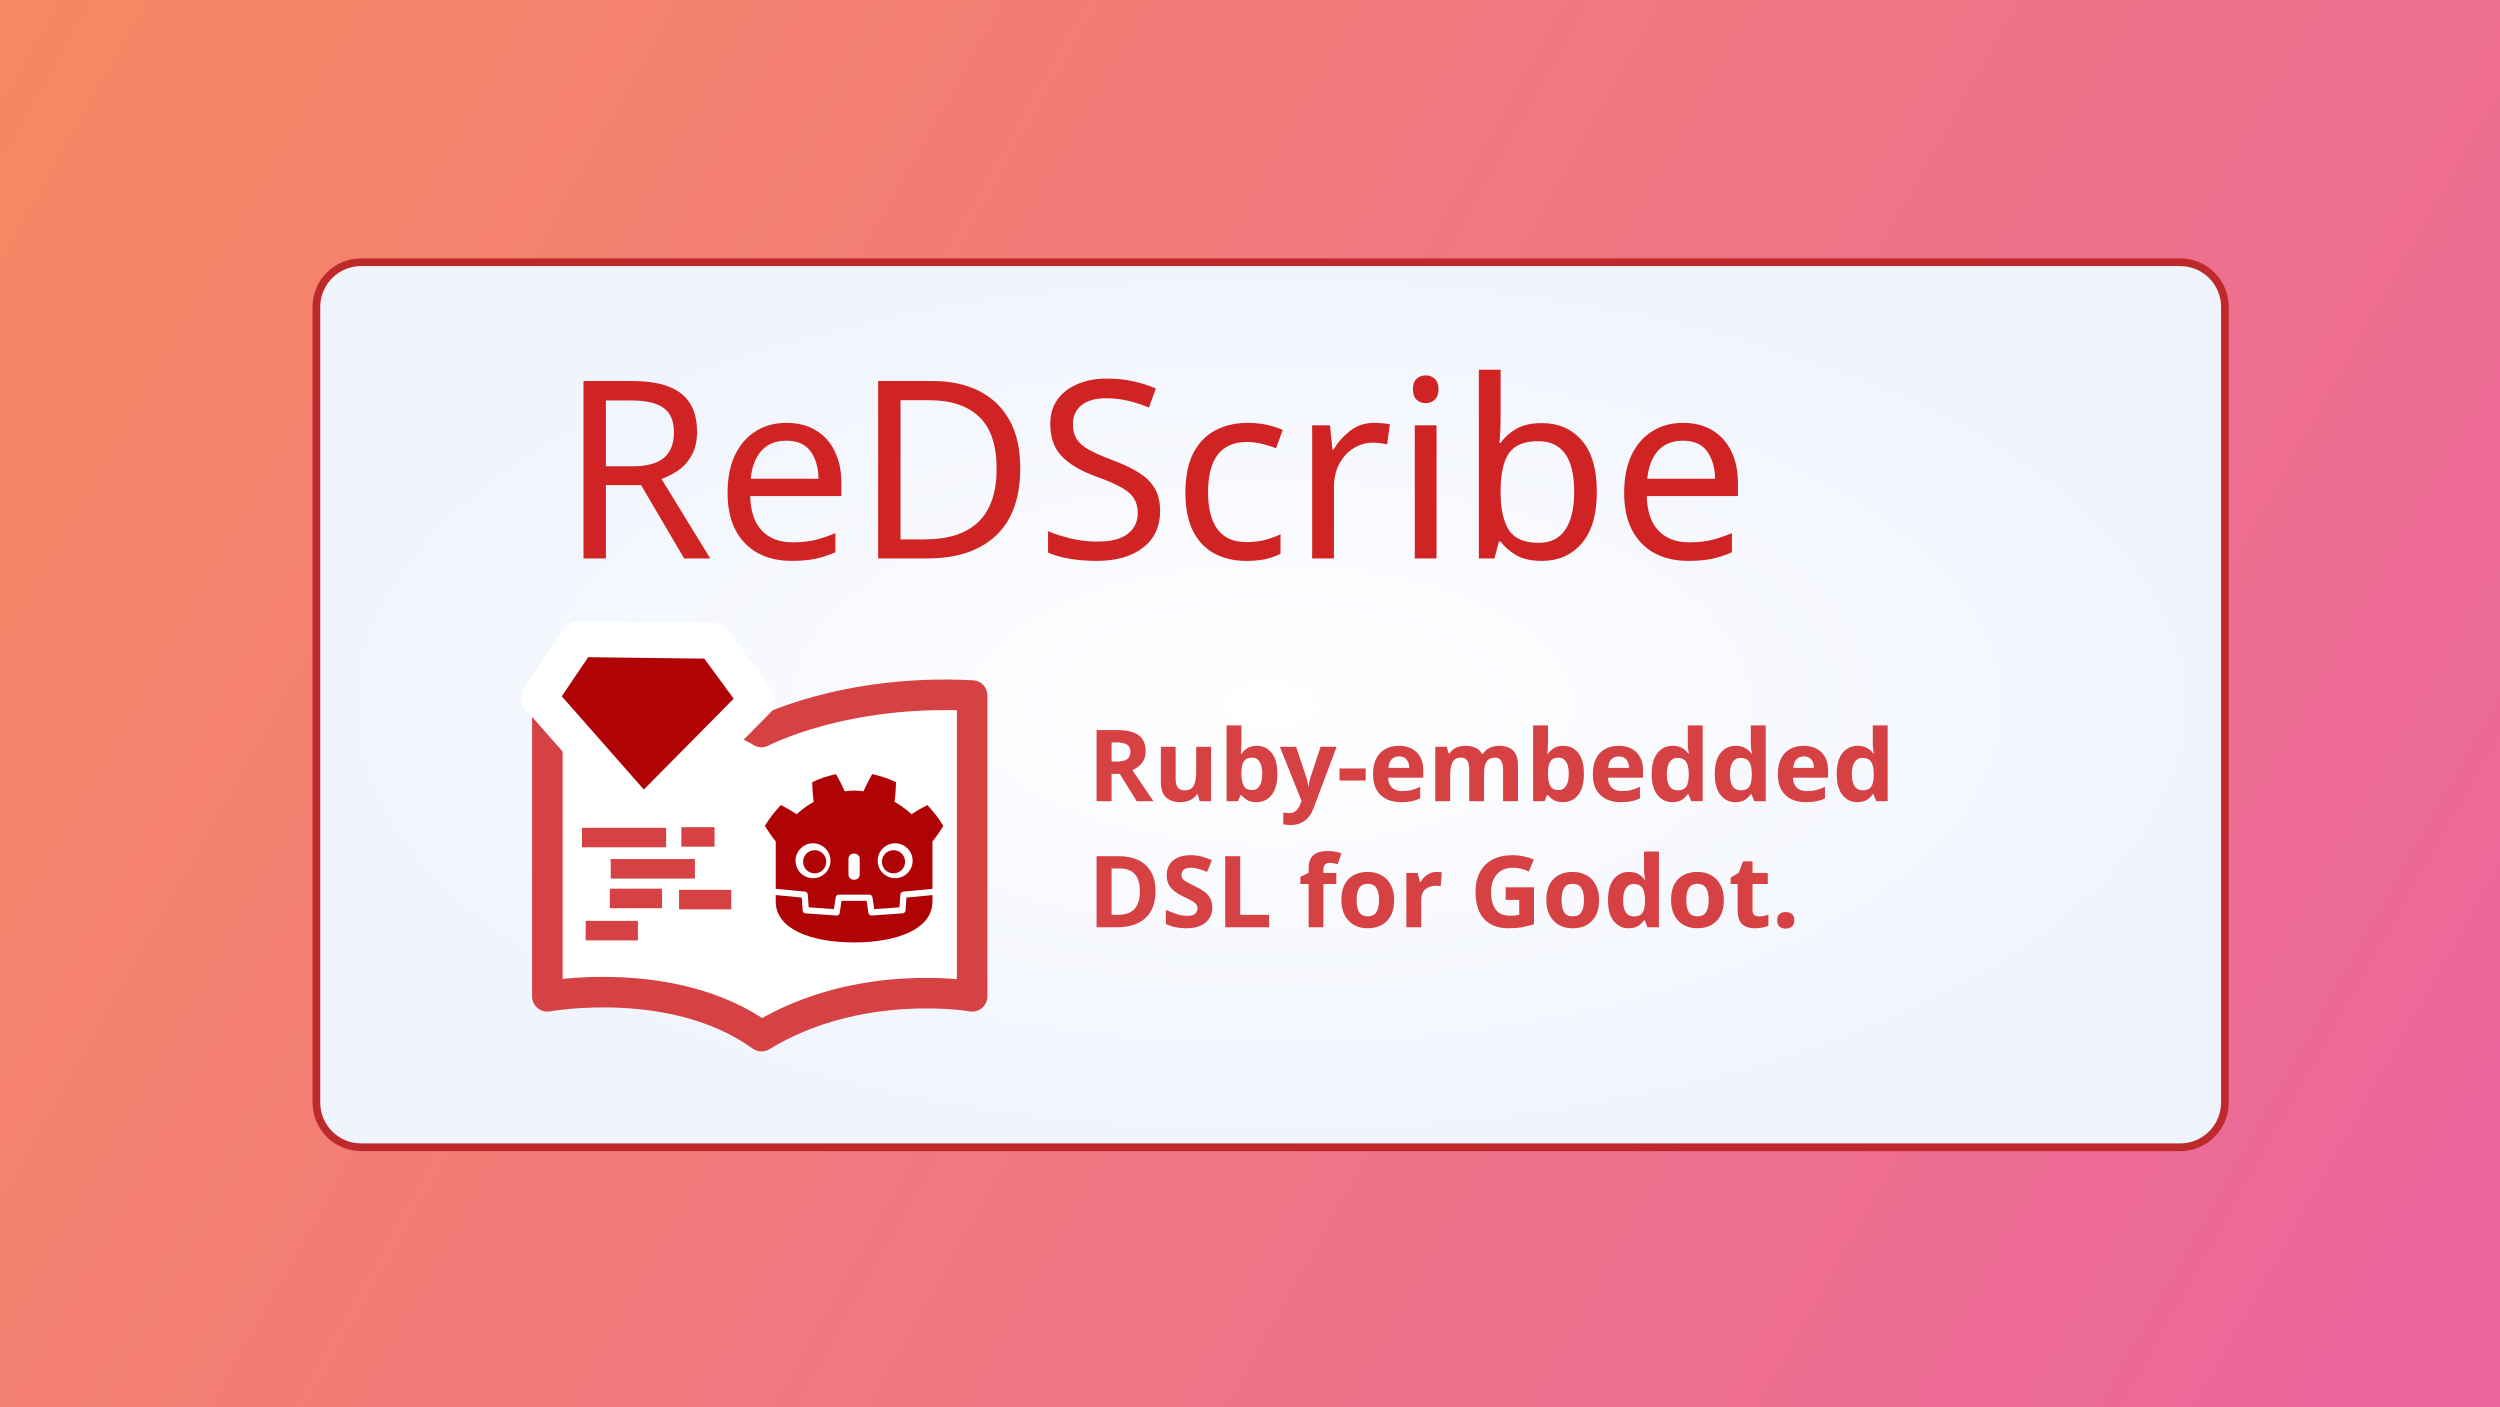
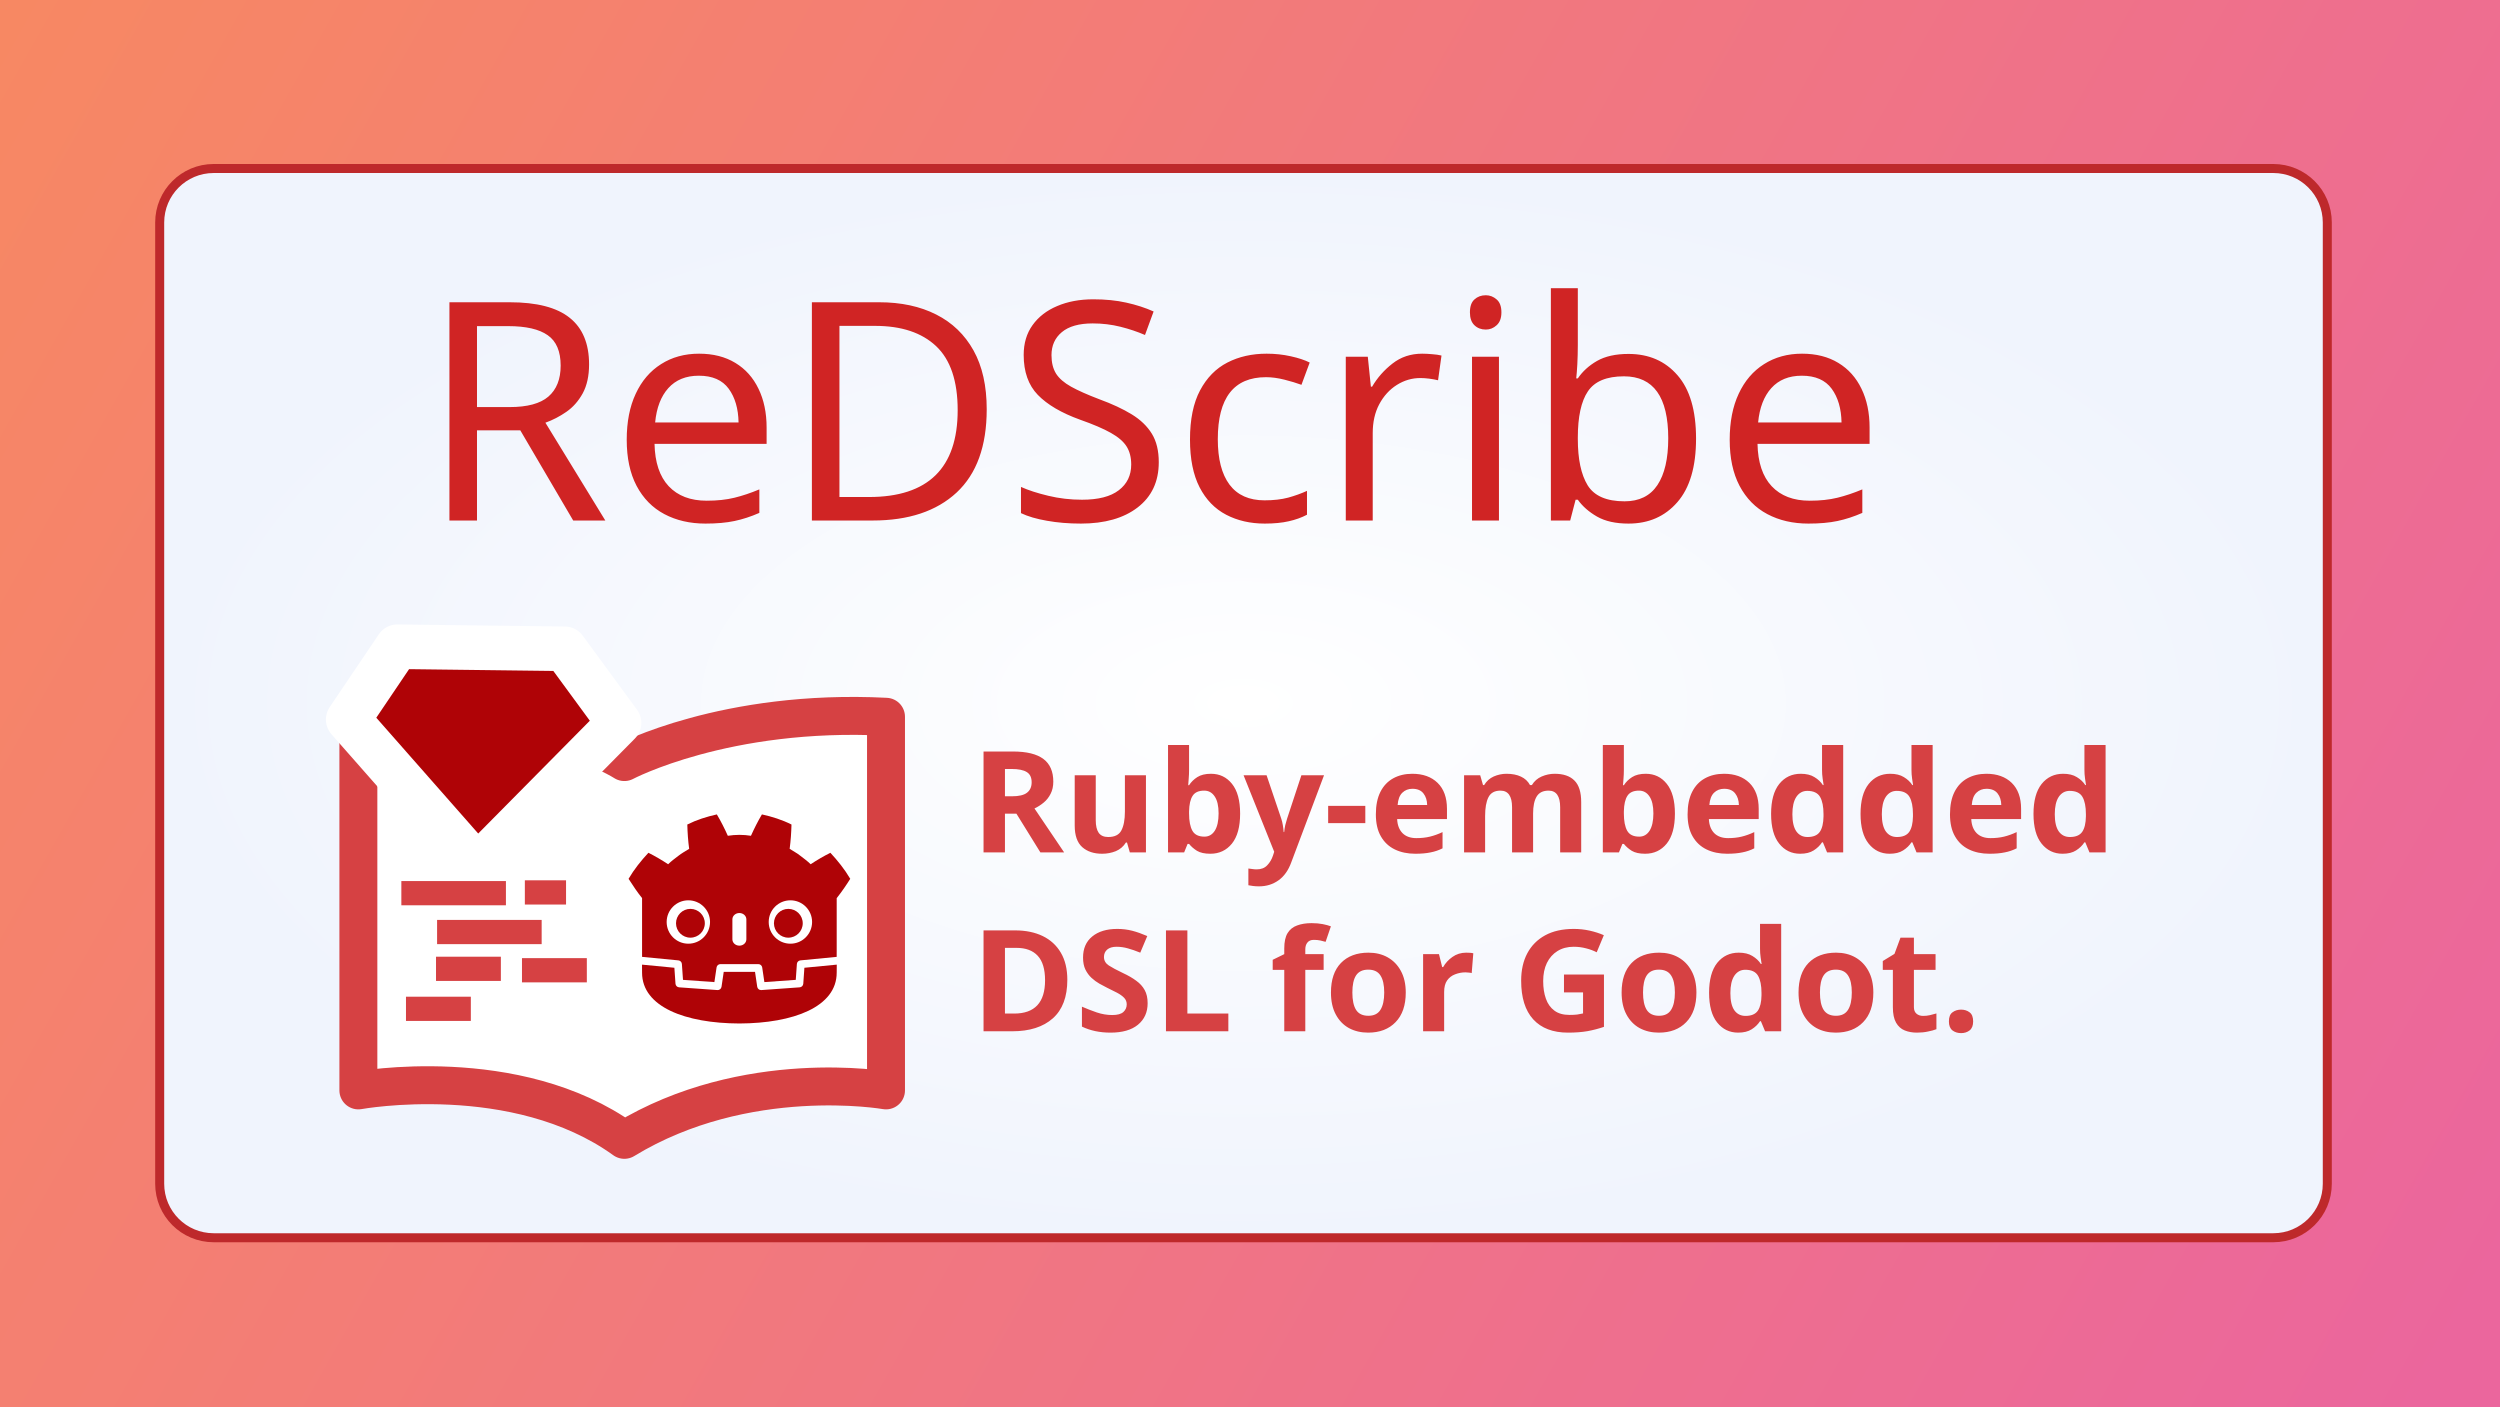
<svg xmlns="http://www.w3.org/2000/svg" xmlns:xlink="http://www.w3.org/1999/xlink" width="1200" height="675" viewBox="0 0 317.5 178.594" version="1.1" id="svg1" xml:space="preserve">
  <defs id="defs1">
    <linearGradient id="linearGradient9">
      <stop style="stop-color:#f78863;stop-opacity:1;" offset="0" id="stop8" />
      <stop style="stop-color:#eb669d;stop-opacity:1;" offset="1" id="stop9" />
    </linearGradient>
    <linearGradient id="linearGradient6">
      <stop style="stop-color:#ffffff;stop-opacity:1;" offset="0" id="stop6" />
      <stop style="stop-color:#f0f4fd;stop-opacity:1;" offset="1" id="stop7" />
    </linearGradient>
-     <radialGradient xlink:href="#linearGradient6" id="radialGradient7-4" cx="158.955" cy="88.676" fx="158.955" fy="88.676" r="160.741" gradientTransform="matrix(0.7545728,0,0,0.3501357,41.42941,58.45473)" gradientUnits="userSpaceOnUse" />
+     <radialGradient xlink:href="#linearGradient6" id="radialGradient7-4" cx="158.955" cy="88.676" fx="158.955" fy="88.676" r="160.741" gradientTransform="matrix(0.8570111,0,0,0.4230197,21.69699,51.7853)" gradientUnits="userSpaceOnUse" />
    <linearGradient xlink:href="#linearGradient9" id="linearGradient10" x1="2.067" y1="-1.24" x2="311.295" y2="173.218" gradientUnits="userSpaceOnUse" />
  </defs>
  <rect style="fill:url(#linearGradient10);stroke:#d64143;stroke-width:0.266;fill-opacity:1" id="rect6" width="321.216" height="182.724" x="-1.653" y="-1.653" />
-   <rect style="fill:url(#radialGradient7-4);stroke:#be292b;stroke-width:0.978;stroke-dasharray:none;stroke-opacity:1" id="rect6-4" width="242.382" height="112.398" x="40.182" y="33.304" ry="5.676" />
+   <rect style="fill:url(#radialGradient7-4);stroke:#be292b;stroke-width:1.145;stroke-dasharray:none;stroke-opacity:1" id="rect6-4" width="275.287" height="135.794" x="20.28" y="21.4" ry="6.857" />
  <g id="layer1">
-     <text xml:space="preserve" style="font-size:31.55px;font-family:'Leelawadee UI';-inkscape-font-specification:'Leelawadee UI, Normal';text-align:start;writing-mode:lr-tb;direction:ltr;text-anchor:start;fill:#d02424;fill-opacity:1;stroke-width:3.944;stroke-linejoin:round" x="71.044" y="70.921" id="text1">
-       <tspan id="tspan1" style="font-style:normal;font-variant:normal;font-weight:normal;font-stretch:normal;font-size:31.55px;font-family:Menlo;-inkscape-font-specification:'Menlo, Normal';font-variant-ligatures:normal;font-variant-caps:normal;font-variant-numeric:normal;font-variant-east-asian:normal;fill:#d02424;fill-opacity:1;stroke-width:3.944" x="71.044" y="70.921">ReDScribe</tspan>
+     <text xml:space="preserve" style="font-size:38.813px;font-family:'Leelawadee UI';-inkscape-font-specification:'Leelawadee UI, Normal';text-align:start;writing-mode:lr-tb;direction:ltr;text-anchor:start;fill:#d02424;fill-opacity:1;stroke-width:4.852;stroke-linejoin:round" x="53.312" y="66.104" id="text1">
+       <tspan id="tspan1" style="font-style:normal;font-variant:normal;font-weight:normal;font-stretch:normal;font-size:38.813px;font-family:Menlo;-inkscape-font-specification:'Menlo, Normal';font-variant-ligatures:normal;font-variant-caps:normal;font-variant-numeric:normal;font-variant-east-asian:normal;fill:#d02424;fill-opacity:1;stroke-width:4.852" x="53.312" y="66.104">ReDScribe</tspan>
    </text>
-     <text xml:space="preserve" style="font-size:12.652px;font-family:'Leelawadee UI';-inkscape-font-specification:'Leelawadee UI, Normal';text-align:start;writing-mode:lr-tb;direction:ltr;text-anchor:start;fill:#d64143;fill-opacity:1;stroke-width:4.744;stroke-linejoin:round" x="138.125" y="101.75" id="text1-8">
-       <tspan style="font-style:normal;font-variant:normal;font-weight:bold;font-stretch:normal;font-size:12.652px;font-family:Menlo;-inkscape-font-specification:'Menlo, Normal';font-variant-ligatures:normal;font-variant-caps:normal;font-variant-numeric:normal;font-variant-east-asian:normal;fill:#d64143;fill-opacity:1;stroke-width:4.744" x="138.125" y="101.75" id="tspan2">Ruby-embedded</tspan>
-       <tspan style="font-style:normal;font-variant:normal;font-weight:bold;font-stretch:normal;font-size:12.652px;font-family:Menlo;-inkscape-font-specification:'Menlo, Normal';font-variant-ligatures:normal;font-variant-caps:normal;font-variant-numeric:normal;font-variant-east-asian:normal;fill:#d64143;fill-opacity:1;stroke-width:4.744" x="138.125" y="117.767" id="tspan4">DSL for Godot.</tspan>
+     <text xml:space="preserve" style="font-size:17.945px;font-family:'Leelawadee UI';-inkscape-font-specification:'Leelawadee UI, Normal';text-align:start;writing-mode:lr-tb;direction:ltr;text-anchor:start;fill:#d64143;fill-opacity:1;stroke-width:6.73;stroke-linejoin:round" x="123.302" y="108.252" id="text1-8">
+       <tspan style="font-style:normal;font-variant:normal;font-weight:bold;font-stretch:normal;font-size:17.945px;font-family:Menlo;-inkscape-font-specification:'Menlo, Normal';font-variant-ligatures:normal;font-variant-caps:normal;font-variant-numeric:normal;font-variant-east-asian:normal;fill:#d64143;fill-opacity:1;stroke-width:6.73" x="123.302" y="108.252" id="tspan2">Ruby-embedded</tspan>
+       <tspan style="font-style:normal;font-variant:normal;font-weight:bold;font-stretch:normal;font-size:17.945px;font-family:Menlo;-inkscape-font-specification:'Menlo, Normal';font-variant-ligatures:normal;font-variant-caps:normal;font-variant-numeric:normal;font-variant-east-asian:normal;fill:#d64143;fill-opacity:1;stroke-width:6.73" x="123.302" y="130.971" id="tspan4">DSL for Godot.</tspan>
    </text>
-     <g id="g4" transform="matrix(1.832251,0,0,1.832251,76.37359,22.65636)" style="display:inline">
+     <g id="g4" transform="matrix(2.275909,0,0,2.275909,54.03425,9.453154)" style="display:inline">
      <path id="rect1" style="fill:#ffffff;stroke:#d64143;stroke-width:2.117;stroke-linejoin:round;stroke-dasharray:none;stroke-opacity:1" d="m -3.744,35.843 c 9.934,-0.69 14.843,2.529 14.843,2.529 0,0 5.635,-2.989 14.6,-2.529 v 20.85 c 0,0 -7.816,-1.379 -14.6,2.759 -6.057,-4.368 -14.843,-2.759 -14.843,-2.759 z" />
      <g id="g2-8" transform="translate(-6.075463,29.95043)">
        <path d="m 29.022,19.292 c 0,0 -0.018,-0.111 -0.029,-0.11 l -2.008,0.194 c -0.16,0.015 -0.284,0.143 -0.295,0.303 l -0.055,0.791 -1.553,0.111 -0.106,-0.717 c -0.024,-0.159 -0.163,-0.28 -0.324,-0.28 h -2.119 c -0.161,0 -0.3,0.12 -0.324,0.28 l -0.106,0.717 -1.553,-0.111 -0.055,-0.791 c -0.011,-0.16 -0.135,-0.288 -0.295,-0.303 L 18.191,19.182 c -0.01,-9.99e-4 -0.018,0.11 -0.028,0.11 l -0.003,0.435 1.701,0.274 0.056,0.798 c 0.011,0.161 0.142,0.292 0.303,0.304 l 2.139,0.153 c 0.008,5.55e-4 0.016,8.88e-4 0.024,8.88e-4 0.161,0 0.3,-0.12 0.323,-0.28 l 0.109,-0.737 h 1.554 l 0.109,0.737 c 0.023,0.159 0.163,0.28 0.324,0.28 0.008,0 0.016,-2.78e-4 0.023,-8.33e-4 l 2.14,-0.153 c 0.162,-0.012 0.292,-0.142 0.303,-0.304 l 0.056,-0.798 1.701,-0.276 z" fill="#ffffff" id="path3" style="stroke-width:0.551" />
        <path d="m 18.162,16.015 v 2.637 0.335 0.305 c 0.006,5.9e-5 0.012,2.78e-4 0.018,8.33e-4 l 2.009,0.194 c 0.105,0.01 0.188,0.095 0.195,0.2 l 0.062,0.887 1.752,0.125 0.121,-0.818 c 0.016,-0.106 0.107,-0.185 0.214,-0.185 h 2.119 c 0.107,0 0.198,0.079 0.214,0.185 l 0.121,0.818 1.752,-0.125 0.062,-0.887 c 0.007,-0.105 0.09,-0.19 0.195,-0.2 l 2.008,-0.194 c 0.006,-5.55e-4 0.012,-7.77e-4 0.018,-8.33e-4 V 19.03 l 8.39e-4,-2.78e-4 v -3.015 c 0.283,-0.356 0.551,-0.749 0.756,-1.079 -0.314,-0.534 -0.698,-1.011 -1.109,-1.453 -0.381,0.192 -0.751,0.409 -1.1,0.64 -0.175,-0.174 -0.372,-0.316 -0.565,-0.465 -0.19,-0.153 -0.404,-0.265 -0.607,-0.395 0.06,-0.45 0.09,-0.894 0.102,-1.357 -0.524,-0.264 -1.083,-0.439 -1.649,-0.564 -0.226,0.379 -0.432,0.79 -0.612,1.192 -0.213,-0.036 -0.427,-0.049 -0.642,-0.051 v -3.33e-4 c -0.002,0 -0.003,3.33e-4 -0.004,3.33e-4 -0.001,0 -0.003,-3.33e-4 -0.004,-3.33e-4 v 3.33e-4 c -0.215,0.003 -0.429,0.016 -0.642,0.051 -0.18,-0.402 -0.386,-0.813 -0.612,-1.192 -0.565,0.126 -1.124,0.301 -1.648,0.564 0.012,0.463 0.042,0.906 0.103,1.357 -0.204,0.13 -0.417,0.242 -0.608,0.395 -0.193,0.149 -0.39,0.291 -0.565,0.465 -0.349,-0.231 -0.719,-0.448 -1.1,-0.64 -0.411,0.442 -0.795,0.919 -1.108,1.453 0.247,0.387 0.511,0.776 0.756,1.079 z" fill="#478cbf" id="path4" style="fill:#af0306;fill-opacity:1;stroke-width:0.551" />
        <path d="m 27.22,19.899 -0.062,0.891 c -0.007,0.107 -0.093,0.193 -0.2,0.201 l -2.14,0.153 c -0.005,3.88e-4 -0.01,5.55e-4 -0.016,5.55e-4 -0.106,0 -0.198,-0.078 -0.214,-0.185 l -0.123,-0.832 h -1.746 l -0.123,0.832 c -0.016,0.112 -0.117,0.193 -0.229,0.184 l -2.14,-0.153 c -0.107,-0.008 -0.193,-0.093 -0.2,-0.201 l -0.062,-0.891 -1.806,-0.174 c 8.33e-4,0.194 0.003,0.407 0.003,0.449 0,1.908 2.42,2.825 5.427,2.835 h 0.004 0.004 c 3.007,-0.011 5.426,-0.927 5.426,-2.835 0,-0.043 0.003,-0.255 0.004,-0.449 z" fill="#478cbf" id="path5" style="fill:#af0306;fill-opacity:1;stroke-width:0.551" />
        <path d="m 21.955,17.345 c 0,0.669 -0.542,1.211 -1.211,1.211 -0.668,0 -1.21,-0.542 -1.21,-1.211 0,-0.668 0.542,-1.21 1.21,-1.21 0.669,0 1.211,0.542 1.211,1.21" fill="#ffffff" id="path6" style="stroke-width:0.551" />
        <path d="m 21.664,17.417 c 0,0.444 -0.36,0.803 -0.804,0.803 -0.444,0 -0.804,-0.36 -0.804,-0.803 0,-0.444 0.36,-0.804 0.804,-0.804 0.444,0 0.804,0.36 0.804,0.804" fill="#414042" id="path7" style="fill:#af0306;fill-opacity:1;stroke-width:0.551" />
        <path d="m 23.592,18.666 c -0.215,0 -0.39,-0.159 -0.39,-0.354 v -1.114 c 0,-0.195 0.174,-0.354 0.39,-0.354 0.215,0 0.39,0.159 0.39,0.354 v 1.114 c 0,0.196 -0.175,0.354 -0.39,0.354" fill="#ffffff" id="path8" style="stroke-width:0.551" />
        <path d="m 25.229,17.345 c 0,0.669 0.542,1.211 1.211,1.211 0.668,0 1.21,-0.542 1.21,-1.211 0,-0.668 -0.542,-1.21 -1.21,-1.21 -0.669,0 -1.211,0.542 -1.211,1.21" fill="#ffffff" id="path9" style="stroke-width:0.551" />
        <path d="m 25.521,17.417 c 0,0.444 0.359,0.803 0.803,0.803 0.444,0 0.804,-0.36 0.804,-0.803 0,-0.444 -0.359,-0.804 -0.804,-0.804 -0.444,0 -0.803,0.36 -0.803,0.804" fill="#414042" id="path10" style="fill:#af0306;fill-opacity:1;stroke-width:0.551" />
      </g>
      <path id="path2" style="fill:#af0306;fill-opacity:1;stroke:#ffffff;stroke-width:2.487;stroke-linejoin:round;stroke-dasharray:none" d="m 10.802,36.185 -7.912,7.996 -7.202,-8.184 2.742,-4.062 9.341,0.116 z" />
      <g id="g3-2" transform="translate(-6.075463,29.95043)">
        <rect style="fill:#d64143;fill-opacity:1;stroke:none;stroke-width:0.76;stroke-linejoin:round;stroke-dasharray:none;stroke-opacity:1" id="rect13-6-3-6" width="3.619" height="1.352" x="11.461" y="19.362" />
        <rect style="fill:#d64143;fill-opacity:1;stroke:none;stroke-width:0.965;stroke-linejoin:round;stroke-dasharray:none;stroke-opacity:1" id="rect13" width="5.835" height="1.352" x="4.73" y="15.061" />
        <rect style="fill:#d64143;fill-opacity:1;stroke:none;stroke-width:0.965;stroke-linejoin:round;stroke-dasharray:none;stroke-opacity:1" id="rect13-6" width="5.835" height="1.352" x="6.724" y="17.229" />
        <rect style="fill:#d64143;fill-opacity:1;stroke:none;stroke-width:0.76;stroke-linejoin:round;stroke-dasharray:none;stroke-opacity:1" id="rect13-6-3" width="3.619" height="1.352" x="6.664" y="19.282" />
        <rect style="fill:#d64143;fill-opacity:1;stroke:none;stroke-width:0.76;stroke-linejoin:round;stroke-dasharray:none;stroke-opacity:1" id="rect13-6-3-6-6" width="3.619" height="1.352" x="4.988" y="21.514" />
        <rect style="fill:#d64143;fill-opacity:1;stroke:none;stroke-width:0.606;stroke-linejoin:round;stroke-dasharray:none;stroke-opacity:1" id="rect13-1" width="2.299" height="1.352" x="11.621" y="15.019" />
      </g>
    </g>
  </g>
</svg>
